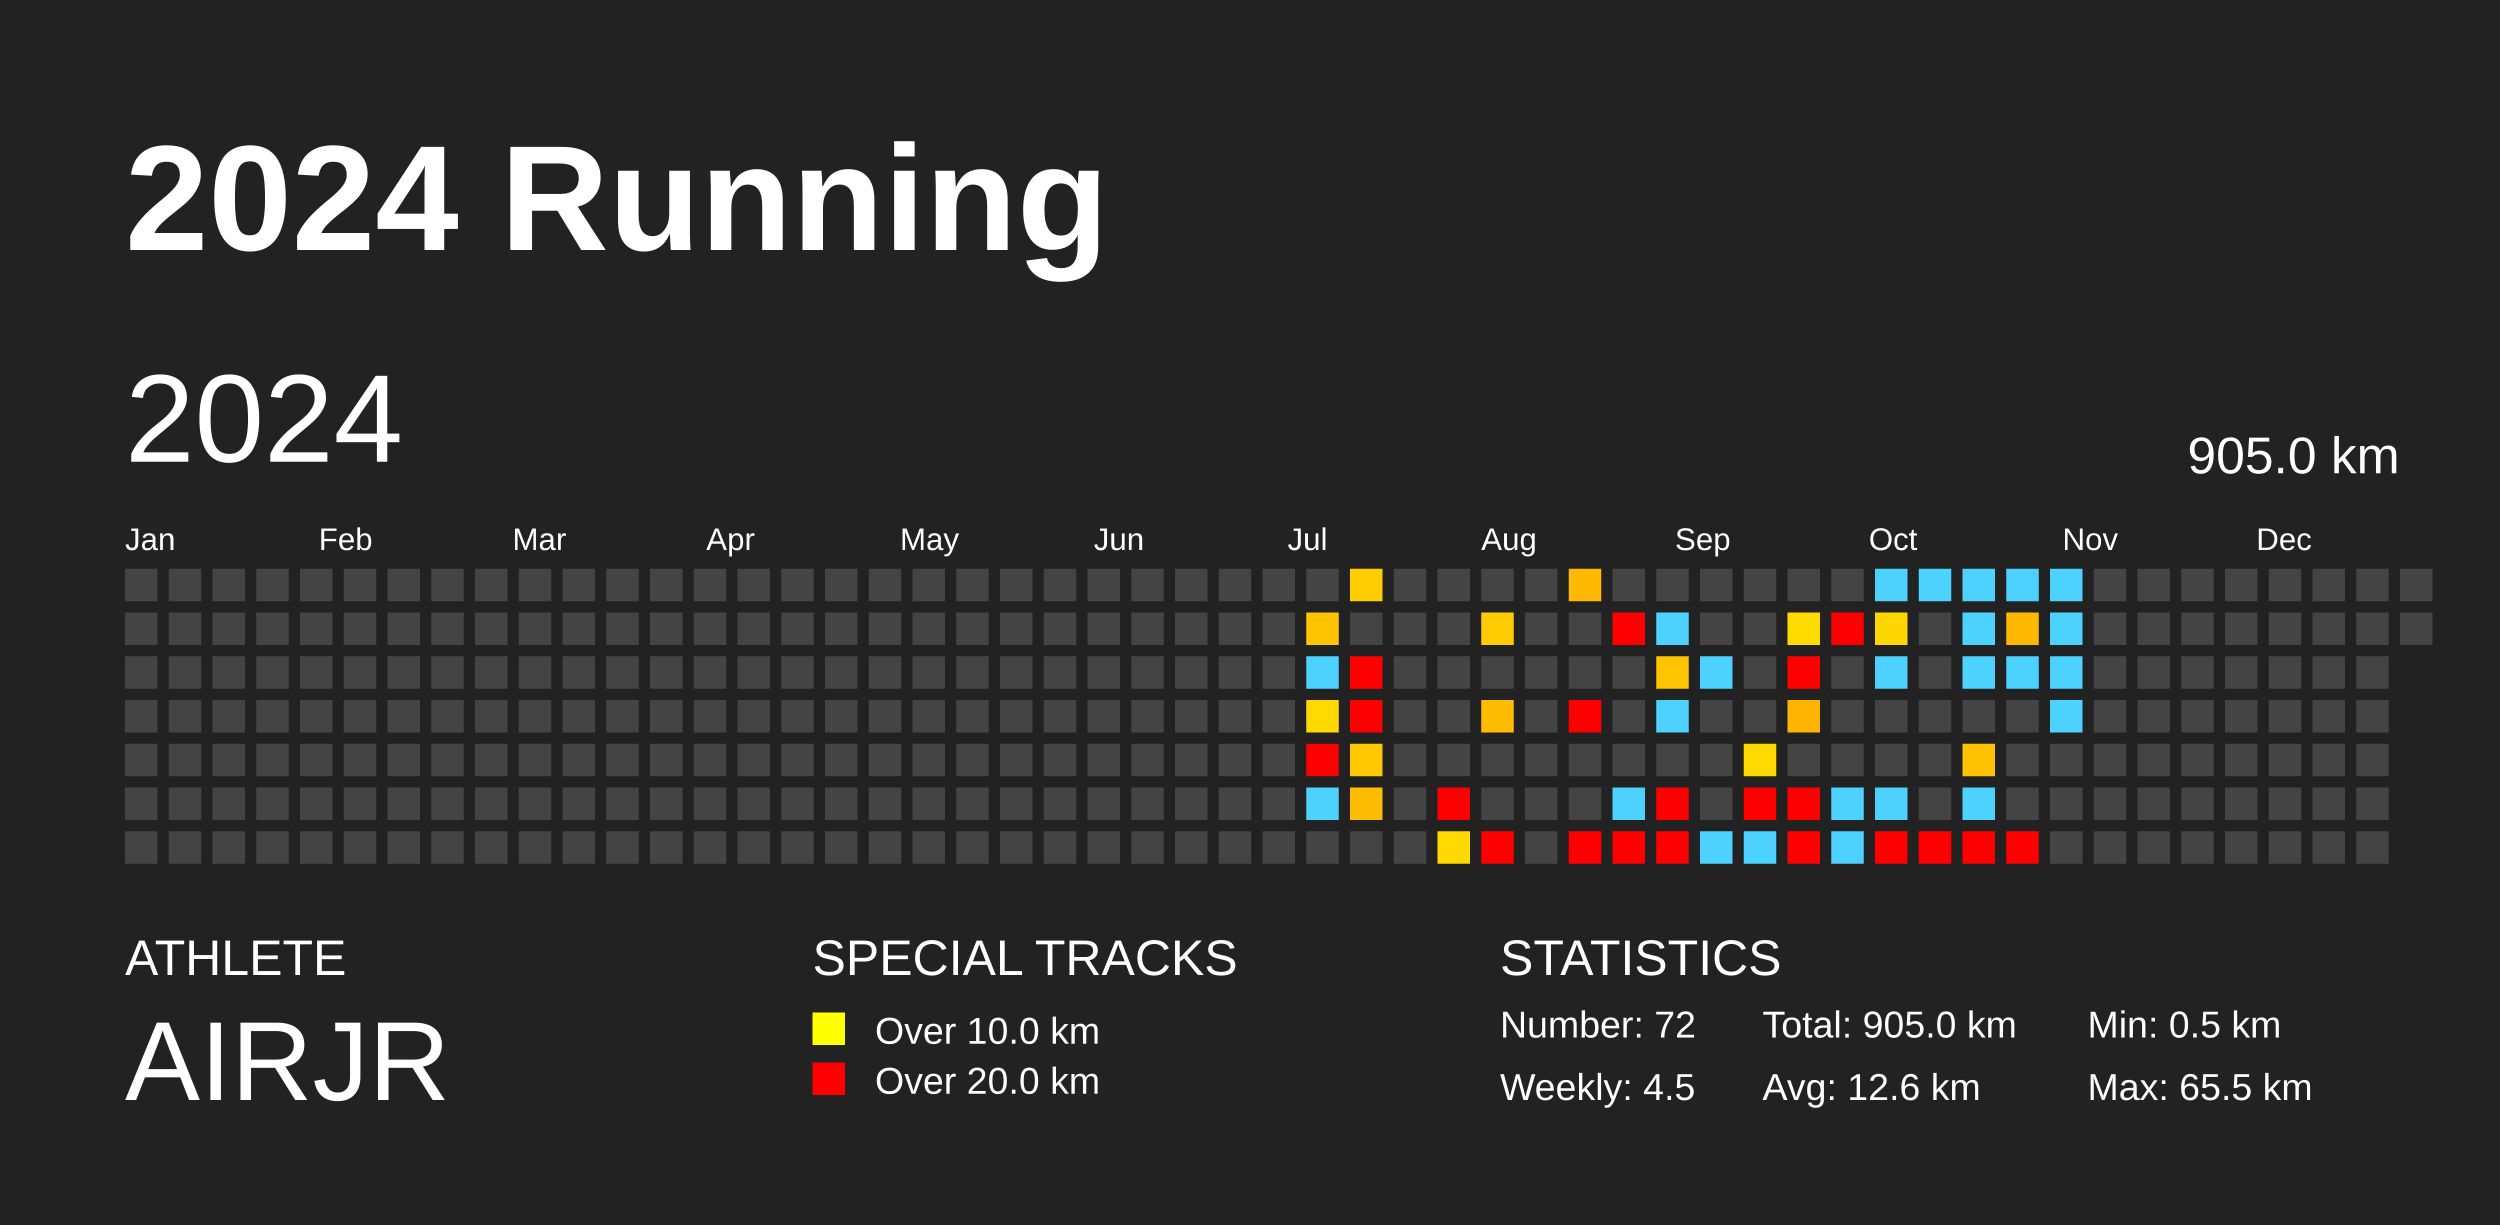
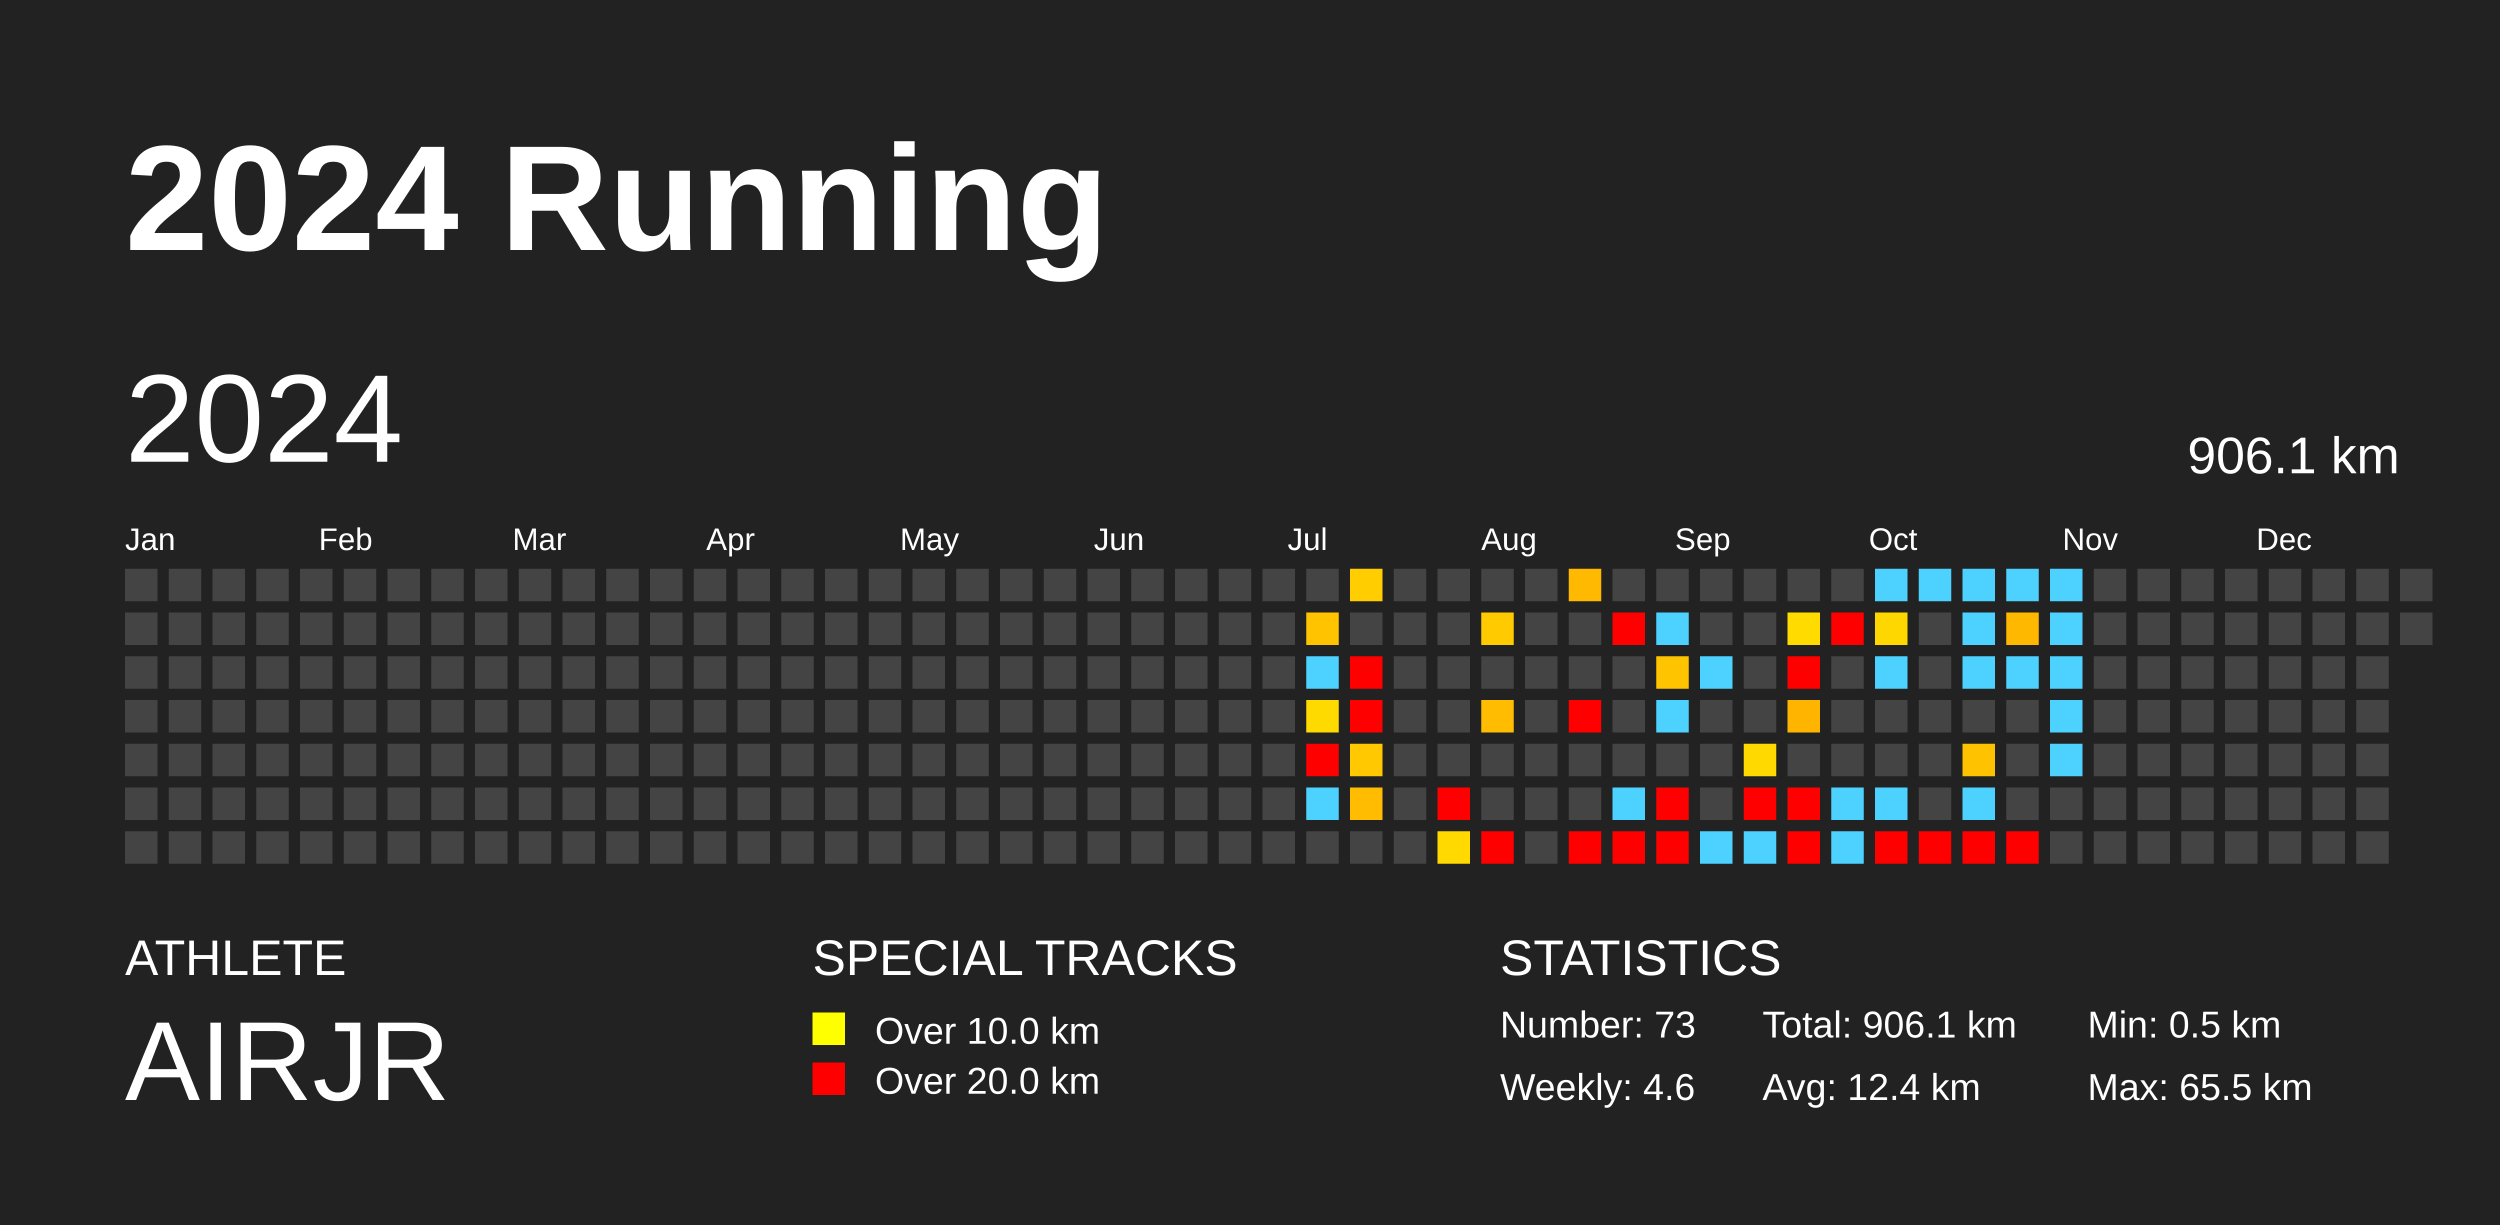
<svg xmlns="http://www.w3.org/2000/svg" baseProfile="full" height="98mm" version="1.1" viewBox="0,0,200,98" width="200mm">
  <defs />
  <rect fill="#222222" height="98" width="200" x="0" y="0" />
  <text fill="#FFFFFF" style="font-size:12px; font-family:Arial; font-weight:bold;" x="10" y="20">2024 Running</text>
  <text fill="#FFFFFF" style="font-size:4px; font-family:Arial" x="10" y="78">ATHLETE</text>
  <text fill="#FFFFFF" style="font-size:9px; font-family:Arial" x="10" y="88">AIRJR</text>
  <text fill="#FFFFFF" style="font-size:4px; font-family:Arial" x="65" y="78">SPECIAL TRACKS</text>
  <rect fill="yellow" height="2.6" width="2.6" x="65" y="81" />
  <text fill="#FFFFFF" style="font-size:3px; font-family:Arial" x="70" y="83.5">Over 10.0 km</text>
  <rect fill="red" height="2.6" width="2.6" x="65" y="85" />
  <text fill="#FFFFFF" style="font-size:3px; font-family:Arial" x="70" y="87.5">Over 20.0 km</text>
  <text fill="#FFFFFF" style="font-size:4px; font-family:Arial" x="120" y="78">STATISTICS</text>
-   <text fill="#FFFFFF" style="font-size:3px; font-family:Arial" x="120" y="83">Number: 72</text>
-   <text fill="#FFFFFF" style="font-size:3px; font-family:Arial" x="120" y="88">Weekly: 4.5</text>
-   <text fill="#FFFFFF" style="font-size:3px; font-family:Arial" x="141" y="83">Total: 905.0 km</text>
-   <text fill="#FFFFFF" style="font-size:3px; font-family:Arial" x="141" y="88">Avg: 12.6 km</text>
+   <text fill="#FFFFFF" style="font-size:3px; font-family:Arial" x="120" y="83">Number: 73</text>
+   <text fill="#FFFFFF" style="font-size:3px; font-family:Arial" x="120" y="88">Weekly: 4.6</text>
+   <text fill="#FFFFFF" style="font-size:3px; font-family:Arial" x="141" y="83">Total: 906.1 km</text>
+   <text fill="#FFFFFF" style="font-size:3px; font-family:Arial" x="141" y="88">Avg: 12.4 km</text>
  <text fill="#FFFFFF" style="font-size:3px; font-family:Arial" x="167" y="83">Min: 0.5 km</text>
  <text fill="#FFFFFF" style="font-size:3px; font-family:Arial" x="167" y="88">Max: 65.5 km</text>
  <text dominant-baseline="hanging" fill="#FFFFFF" style="font-size:10.0px; font-family:Arial;" x="10" y="30">2024</text>
-   <text dominant-baseline="hanging" fill="#FFFFFF" style="font-size:4.125px; font-family:Arial;" x="175" y="35">905.0 km</text>
+   <text dominant-baseline="hanging" fill="#FFFFFF" style="font-size:4.125px; font-family:Arial;" x="175" y="35">906.1 km</text>
  <text fill="#FFFFFF" style="font-size:2.5px; font-family:Arial" x="10.0" y="44">Jan</text>
  <text fill="#FFFFFF" style="font-size:2.5px; font-family:Arial" x="25.5" y="44">Feb</text>
  <text fill="#FFFFFF" style="font-size:2.5px; font-family:Arial" x="41.0" y="44">Mar</text>
  <text fill="#FFFFFF" style="font-size:2.5px; font-family:Arial" x="56.5" y="44">Apr</text>
  <text fill="#FFFFFF" style="font-size:2.5px; font-family:Arial" x="72.0" y="44">May</text>
  <text fill="#FFFFFF" style="font-size:2.5px; font-family:Arial" x="87.5" y="44">Jun</text>
  <text fill="#FFFFFF" style="font-size:2.5px; font-family:Arial" x="103.0" y="44">Jul</text>
  <text fill="#FFFFFF" style="font-size:2.5px; font-family:Arial" x="118.5" y="44">Aug</text>
  <text fill="#FFFFFF" style="font-size:2.5px; font-family:Arial" x="134.0" y="44">Sep</text>
  <text fill="#FFFFFF" style="font-size:2.5px; font-family:Arial" x="149.5" y="44">Oct</text>
  <text fill="#FFFFFF" style="font-size:2.5px; font-family:Arial" x="165.0" y="44">Nov</text>
  <text fill="#FFFFFF" style="font-size:2.5px; font-family:Arial" x="180.5" y="44">Dec</text>
  <rect fill="#444444" height="2.6" width="2.6" x="10.0" y="45.5" />
  <rect fill="#444444" height="2.6" width="2.6" x="10.0" y="49.0" />
  <rect fill="#444444" height="2.6" width="2.6" x="10.0" y="52.5" />
  <rect fill="#444444" height="2.6" width="2.6" x="10.0" y="56.0" />
  <rect fill="#444444" height="2.6" width="2.6" x="10.0" y="59.5" />
  <rect fill="#444444" height="2.6" width="2.6" x="10.0" y="63.0" />
  <rect fill="#444444" height="2.6" width="2.6" x="10.0" y="66.5" />
  <rect fill="#444444" height="2.6" width="2.6" x="13.5" y="45.5" />
  <rect fill="#444444" height="2.6" width="2.6" x="13.5" y="49.0" />
  <rect fill="#444444" height="2.6" width="2.6" x="13.5" y="52.5" />
  <rect fill="#444444" height="2.6" width="2.6" x="13.5" y="56.0" />
  <rect fill="#444444" height="2.6" width="2.6" x="13.5" y="59.5" />
  <rect fill="#444444" height="2.6" width="2.6" x="13.5" y="63.0" />
  <rect fill="#444444" height="2.6" width="2.6" x="13.5" y="66.5" />
  <rect fill="#444444" height="2.6" width="2.6" x="17.0" y="45.5" />
  <rect fill="#444444" height="2.6" width="2.6" x="17.0" y="49.0" />
  <rect fill="#444444" height="2.6" width="2.6" x="17.0" y="52.5" />
  <rect fill="#444444" height="2.6" width="2.6" x="17.0" y="56.0" />
  <rect fill="#444444" height="2.6" width="2.6" x="17.0" y="59.5" />
  <rect fill="#444444" height="2.6" width="2.6" x="17.0" y="63.0" />
  <rect fill="#444444" height="2.6" width="2.6" x="17.0" y="66.5" />
  <rect fill="#444444" height="2.6" width="2.6" x="20.5" y="45.5" />
  <rect fill="#444444" height="2.6" width="2.6" x="20.5" y="49.0" />
  <rect fill="#444444" height="2.6" width="2.6" x="20.5" y="52.5" />
  <rect fill="#444444" height="2.6" width="2.6" x="20.5" y="56.0" />
  <rect fill="#444444" height="2.6" width="2.6" x="20.5" y="59.5" />
  <rect fill="#444444" height="2.6" width="2.6" x="20.5" y="63.0" />
  <rect fill="#444444" height="2.6" width="2.6" x="20.5" y="66.5" />
  <rect fill="#444444" height="2.6" width="2.6" x="24.0" y="45.5" />
  <rect fill="#444444" height="2.6" width="2.6" x="24.0" y="49.0" />
  <rect fill="#444444" height="2.6" width="2.6" x="24.0" y="52.5" />
  <rect fill="#444444" height="2.6" width="2.6" x="24.0" y="56.0" />
  <rect fill="#444444" height="2.6" width="2.6" x="24.0" y="59.5" />
  <rect fill="#444444" height="2.6" width="2.6" x="24.0" y="63.0" />
  <rect fill="#444444" height="2.6" width="2.6" x="24.0" y="66.5" />
  <rect fill="#444444" height="2.6" width="2.6" x="27.5" y="45.5" />
  <rect fill="#444444" height="2.6" width="2.6" x="27.5" y="49.0" />
  <rect fill="#444444" height="2.6" width="2.6" x="27.5" y="52.5" />
  <rect fill="#444444" height="2.6" width="2.6" x="27.5" y="56.0" />
  <rect fill="#444444" height="2.6" width="2.6" x="27.5" y="59.5" />
  <rect fill="#444444" height="2.6" width="2.6" x="27.5" y="63.0" />
  <rect fill="#444444" height="2.6" width="2.6" x="27.5" y="66.5" />
  <rect fill="#444444" height="2.6" width="2.6" x="31.0" y="45.5" />
  <rect fill="#444444" height="2.6" width="2.6" x="31.0" y="49.0" />
  <rect fill="#444444" height="2.6" width="2.6" x="31.0" y="52.5" />
  <rect fill="#444444" height="2.6" width="2.6" x="31.0" y="56.0" />
  <rect fill="#444444" height="2.6" width="2.6" x="31.0" y="59.5" />
  <rect fill="#444444" height="2.6" width="2.6" x="31.0" y="63.0" />
  <rect fill="#444444" height="2.6" width="2.6" x="31.0" y="66.5" />
  <rect fill="#444444" height="2.6" width="2.6" x="34.5" y="45.5" />
  <rect fill="#444444" height="2.6" width="2.6" x="34.5" y="49.0" />
  <rect fill="#444444" height="2.6" width="2.6" x="34.5" y="52.5" />
  <rect fill="#444444" height="2.6" width="2.6" x="34.5" y="56.0" />
  <rect fill="#444444" height="2.6" width="2.6" x="34.5" y="59.5" />
  <rect fill="#444444" height="2.6" width="2.6" x="34.5" y="63.0" />
  <rect fill="#444444" height="2.6" width="2.6" x="34.5" y="66.5" />
  <rect fill="#444444" height="2.6" width="2.6" x="38.0" y="45.5" />
  <rect fill="#444444" height="2.6" width="2.6" x="38.0" y="49.0" />
  <rect fill="#444444" height="2.6" width="2.6" x="38.0" y="52.5" />
  <rect fill="#444444" height="2.6" width="2.6" x="38.0" y="56.0" />
  <rect fill="#444444" height="2.6" width="2.6" x="38.0" y="59.5" />
  <rect fill="#444444" height="2.6" width="2.6" x="38.0" y="63.0" />
  <rect fill="#444444" height="2.6" width="2.6" x="38.0" y="66.5" />
  <rect fill="#444444" height="2.6" width="2.6" x="41.5" y="45.5" />
  <rect fill="#444444" height="2.6" width="2.6" x="41.5" y="49.0" />
  <rect fill="#444444" height="2.6" width="2.6" x="41.5" y="52.5" />
  <rect fill="#444444" height="2.6" width="2.6" x="41.5" y="56.0" />
  <rect fill="#444444" height="2.6" width="2.6" x="41.5" y="59.5" />
  <rect fill="#444444" height="2.6" width="2.6" x="41.5" y="63.0" />
  <rect fill="#444444" height="2.6" width="2.6" x="41.5" y="66.5" />
  <rect fill="#444444" height="2.6" width="2.6" x="45.0" y="45.5" />
  <rect fill="#444444" height="2.6" width="2.6" x="45.0" y="49.0" />
  <rect fill="#444444" height="2.6" width="2.6" x="45.0" y="52.5" />
  <rect fill="#444444" height="2.6" width="2.6" x="45.0" y="56.0" />
  <rect fill="#444444" height="2.6" width="2.6" x="45.0" y="59.5" />
  <rect fill="#444444" height="2.6" width="2.6" x="45.0" y="63.0" />
  <rect fill="#444444" height="2.6" width="2.6" x="45.0" y="66.5" />
  <rect fill="#444444" height="2.6" width="2.6" x="48.5" y="45.5" />
  <rect fill="#444444" height="2.6" width="2.6" x="48.5" y="49.0" />
  <rect fill="#444444" height="2.6" width="2.6" x="48.5" y="52.5" />
  <rect fill="#444444" height="2.6" width="2.6" x="48.5" y="56.0" />
  <rect fill="#444444" height="2.6" width="2.6" x="48.5" y="59.5" />
  <rect fill="#444444" height="2.6" width="2.6" x="48.5" y="63.0" />
  <rect fill="#444444" height="2.6" width="2.6" x="48.5" y="66.5" />
  <rect fill="#444444" height="2.6" width="2.6" x="52.0" y="45.5" />
  <rect fill="#444444" height="2.6" width="2.6" x="52.0" y="49.0" />
  <rect fill="#444444" height="2.6" width="2.6" x="52.0" y="52.5" />
  <rect fill="#444444" height="2.6" width="2.6" x="52.0" y="56.0" />
  <rect fill="#444444" height="2.6" width="2.6" x="52.0" y="59.5" />
  <rect fill="#444444" height="2.6" width="2.6" x="52.0" y="63.0" />
  <rect fill="#444444" height="2.6" width="2.6" x="52.0" y="66.5" />
  <rect fill="#444444" height="2.6" width="2.6" x="55.5" y="45.5" />
  <rect fill="#444444" height="2.6" width="2.6" x="55.5" y="49.0" />
  <rect fill="#444444" height="2.6" width="2.6" x="55.5" y="52.5" />
  <rect fill="#444444" height="2.6" width="2.6" x="55.5" y="56.0" />
  <rect fill="#444444" height="2.6" width="2.6" x="55.5" y="59.5" />
  <rect fill="#444444" height="2.6" width="2.6" x="55.5" y="63.0" />
  <rect fill="#444444" height="2.6" width="2.6" x="55.5" y="66.5" />
  <rect fill="#444444" height="2.6" width="2.6" x="59.0" y="45.5" />
  <rect fill="#444444" height="2.6" width="2.6" x="59.0" y="49.0" />
  <rect fill="#444444" height="2.6" width="2.6" x="59.0" y="52.5" />
  <rect fill="#444444" height="2.6" width="2.6" x="59.0" y="56.0" />
  <rect fill="#444444" height="2.6" width="2.6" x="59.0" y="59.5" />
  <rect fill="#444444" height="2.6" width="2.6" x="59.0" y="63.0" />
  <rect fill="#444444" height="2.6" width="2.6" x="59.0" y="66.5" />
  <rect fill="#444444" height="2.6" width="2.6" x="62.5" y="45.5" />
  <rect fill="#444444" height="2.6" width="2.6" x="62.5" y="49.0" />
  <rect fill="#444444" height="2.6" width="2.6" x="62.5" y="52.5" />
  <rect fill="#444444" height="2.6" width="2.6" x="62.5" y="56.0" />
  <rect fill="#444444" height="2.6" width="2.6" x="62.5" y="59.5" />
  <rect fill="#444444" height="2.6" width="2.6" x="62.5" y="63.0" />
  <rect fill="#444444" height="2.6" width="2.6" x="62.5" y="66.5" />
  <rect fill="#444444" height="2.6" width="2.6" x="66.0" y="45.5" />
  <rect fill="#444444" height="2.6" width="2.6" x="66.0" y="49.0" />
  <rect fill="#444444" height="2.6" width="2.6" x="66.0" y="52.5" />
  <rect fill="#444444" height="2.6" width="2.6" x="66.0" y="56.0" />
  <rect fill="#444444" height="2.6" width="2.6" x="66.0" y="59.5" />
  <rect fill="#444444" height="2.6" width="2.6" x="66.0" y="63.0" />
  <rect fill="#444444" height="2.6" width="2.6" x="66.0" y="66.5" />
  <rect fill="#444444" height="2.6" width="2.6" x="69.5" y="45.5" />
  <rect fill="#444444" height="2.6" width="2.6" x="69.5" y="49.0" />
  <rect fill="#444444" height="2.6" width="2.6" x="69.5" y="52.5" />
  <rect fill="#444444" height="2.6" width="2.6" x="69.5" y="56.0" />
  <rect fill="#444444" height="2.6" width="2.6" x="69.5" y="59.5" />
  <rect fill="#444444" height="2.6" width="2.6" x="69.5" y="63.0" />
  <rect fill="#444444" height="2.6" width="2.6" x="69.5" y="66.5" />
  <rect fill="#444444" height="2.6" width="2.6" x="73.0" y="45.5" />
  <rect fill="#444444" height="2.6" width="2.6" x="73.0" y="49.0" />
  <rect fill="#444444" height="2.6" width="2.6" x="73.0" y="52.5" />
  <rect fill="#444444" height="2.6" width="2.6" x="73.0" y="56.0" />
  <rect fill="#444444" height="2.6" width="2.6" x="73.0" y="59.5" />
  <rect fill="#444444" height="2.6" width="2.6" x="73.0" y="63.0" />
  <rect fill="#444444" height="2.6" width="2.6" x="73.0" y="66.5" />
  <rect fill="#444444" height="2.6" width="2.6" x="76.5" y="45.5" />
  <rect fill="#444444" height="2.6" width="2.6" x="76.5" y="49.0" />
  <rect fill="#444444" height="2.6" width="2.6" x="76.5" y="52.5" />
  <rect fill="#444444" height="2.6" width="2.6" x="76.5" y="56.0" />
  <rect fill="#444444" height="2.6" width="2.6" x="76.5" y="59.5" />
  <rect fill="#444444" height="2.6" width="2.6" x="76.5" y="63.0" />
  <rect fill="#444444" height="2.6" width="2.6" x="76.5" y="66.5" />
  <rect fill="#444444" height="2.6" width="2.6" x="80.0" y="45.5" />
  <rect fill="#444444" height="2.6" width="2.6" x="80.0" y="49.0" />
  <rect fill="#444444" height="2.6" width="2.6" x="80.0" y="52.5" />
  <rect fill="#444444" height="2.6" width="2.6" x="80.0" y="56.0" />
  <rect fill="#444444" height="2.6" width="2.6" x="80.0" y="59.5" />
  <rect fill="#444444" height="2.6" width="2.6" x="80.0" y="63.0" />
  <rect fill="#444444" height="2.6" width="2.6" x="80.0" y="66.5" />
  <rect fill="#444444" height="2.6" width="2.6" x="83.5" y="45.5" />
  <rect fill="#444444" height="2.6" width="2.6" x="83.5" y="49.0" />
  <rect fill="#444444" height="2.6" width="2.6" x="83.5" y="52.5" />
  <rect fill="#444444" height="2.6" width="2.6" x="83.5" y="56.0" />
  <rect fill="#444444" height="2.6" width="2.6" x="83.5" y="59.5" />
  <rect fill="#444444" height="2.6" width="2.6" x="83.5" y="63.0" />
  <rect fill="#444444" height="2.6" width="2.6" x="83.5" y="66.5" />
  <rect fill="#444444" height="2.6" width="2.6" x="87.0" y="45.5" />
  <rect fill="#444444" height="2.6" width="2.6" x="87.0" y="49.0" />
  <rect fill="#444444" height="2.6" width="2.6" x="87.0" y="52.5" />
  <rect fill="#444444" height="2.6" width="2.6" x="87.0" y="56.0" />
  <rect fill="#444444" height="2.6" width="2.6" x="87.0" y="59.5" />
  <rect fill="#444444" height="2.6" width="2.6" x="87.0" y="63.0" />
  <rect fill="#444444" height="2.6" width="2.6" x="87.0" y="66.5" />
  <rect fill="#444444" height="2.6" width="2.6" x="90.5" y="45.5" />
  <rect fill="#444444" height="2.6" width="2.6" x="90.5" y="49.0" />
  <rect fill="#444444" height="2.6" width="2.6" x="90.5" y="52.5" />
  <rect fill="#444444" height="2.6" width="2.6" x="90.5" y="56.0" />
  <rect fill="#444444" height="2.6" width="2.6" x="90.5" y="59.5" />
  <rect fill="#444444" height="2.6" width="2.6" x="90.5" y="63.0" />
  <rect fill="#444444" height="2.6" width="2.6" x="90.5" y="66.5" />
  <rect fill="#444444" height="2.6" width="2.6" x="94.0" y="45.5" />
  <rect fill="#444444" height="2.6" width="2.6" x="94.0" y="49.0" />
  <rect fill="#444444" height="2.6" width="2.6" x="94.0" y="52.5" />
  <rect fill="#444444" height="2.6" width="2.6" x="94.0" y="56.0" />
  <rect fill="#444444" height="2.6" width="2.6" x="94.0" y="59.5" />
  <rect fill="#444444" height="2.6" width="2.6" x="94.0" y="63.0" />
  <rect fill="#444444" height="2.6" width="2.6" x="94.0" y="66.5" />
  <rect fill="#444444" height="2.6" width="2.6" x="97.5" y="45.5" />
  <rect fill="#444444" height="2.6" width="2.6" x="97.5" y="49.0" />
  <rect fill="#444444" height="2.6" width="2.6" x="97.5" y="52.5" />
  <rect fill="#444444" height="2.6" width="2.6" x="97.5" y="56.0" />
  <rect fill="#444444" height="2.6" width="2.6" x="97.5" y="59.5" />
  <rect fill="#444444" height="2.6" width="2.6" x="97.5" y="63.0" />
  <rect fill="#444444" height="2.6" width="2.6" x="97.5" y="66.5" />
  <rect fill="#444444" height="2.6" width="2.6" x="101.0" y="45.5" />
  <rect fill="#444444" height="2.6" width="2.6" x="101.0" y="49.0" />
  <rect fill="#444444" height="2.6" width="2.6" x="101.0" y="52.5" />
  <rect fill="#444444" height="2.6" width="2.6" x="101.0" y="56.0" />
  <rect fill="#444444" height="2.6" width="2.6" x="101.0" y="59.5" />
  <rect fill="#444444" height="2.6" width="2.6" x="101.0" y="63.0" />
  <rect fill="#444444" height="2.6" width="2.6" x="101.0" y="66.5" />
  <rect fill="#444444" height="2.6" width="2.6" x="104.5" y="45.5" />
  <rect fill="#ffc300" height="2.6" width="2.6" x="104.5" y="49.0" />
  <rect fill="#4dd2ff" height="2.6" width="2.6" x="104.5" y="52.5" />
  <rect fill="#ffda00" height="2.6" width="2.6" x="104.5" y="56.0" />
  <rect fill="red" height="2.6" width="2.6" x="104.5" y="59.5" />
  <rect fill="#4dd2ff" height="2.6" width="2.6" x="104.5" y="63.0" />
  <rect fill="#444444" height="2.6" width="2.6" x="104.5" y="66.5" />
  <rect fill="#ffcd00" height="2.6" width="2.6" x="108.0" y="45.5" />
  <rect fill="#444444" height="2.6" width="2.6" x="108.0" y="49.0" />
  <rect fill="red" height="2.6" width="2.6" x="108.0" y="52.5" />
  <rect fill="red" height="2.6" width="2.6" x="108.0" y="56.0" />
  <rect fill="#ffc800" height="2.6" width="2.6" x="108.0" y="59.5" />
  <rect fill="#ffbc00" height="2.6" width="2.6" x="108.0" y="63.0" />
  <rect fill="#444444" height="2.6" width="2.6" x="108.0" y="66.5" />
  <rect fill="#444444" height="2.6" width="2.6" x="111.5" y="45.5" />
  <rect fill="#444444" height="2.6" width="2.6" x="111.5" y="49.0" />
  <rect fill="#444444" height="2.6" width="2.6" x="111.5" y="52.5" />
  <rect fill="#444444" height="2.6" width="2.6" x="111.5" y="56.0" />
  <rect fill="#444444" height="2.6" width="2.6" x="111.5" y="59.5" />
  <rect fill="#444444" height="2.6" width="2.6" x="111.5" y="63.0" />
  <rect fill="#444444" height="2.6" width="2.6" x="111.5" y="66.5" />
  <rect fill="#444444" height="2.6" width="2.6" x="115.0" y="45.5" />
  <rect fill="#444444" height="2.6" width="2.6" x="115.0" y="49.0" />
  <rect fill="#444444" height="2.6" width="2.6" x="115.0" y="52.5" />
  <rect fill="#444444" height="2.6" width="2.6" x="115.0" y="56.0" />
  <rect fill="#444444" height="2.6" width="2.6" x="115.0" y="59.5" />
  <rect fill="red" height="2.6" width="2.6" x="115.0" y="63.0" />
  <rect fill="#ffd900" height="2.6" width="2.6" x="115.0" y="66.5" />
  <rect fill="#444444" height="2.6" width="2.6" x="118.5" y="45.5" />
  <rect fill="#ffcb00" height="2.6" width="2.6" x="118.5" y="49.0" />
  <rect fill="#444444" height="2.6" width="2.6" x="118.5" y="52.5" />
  <rect fill="#ffbc00" height="2.6" width="2.6" x="118.5" y="56.0" />
  <rect fill="#444444" height="2.6" width="2.6" x="118.5" y="59.5" />
  <rect fill="#444444" height="2.6" width="2.6" x="118.5" y="63.0" />
  <rect fill="red" height="2.6" width="2.6" x="118.5" y="66.5" />
  <rect fill="#444444" height="2.6" width="2.6" x="122.0" y="45.5" />
  <rect fill="#444444" height="2.6" width="2.6" x="122.0" y="49.0" />
  <rect fill="#444444" height="2.6" width="2.6" x="122.0" y="52.5" />
  <rect fill="#444444" height="2.6" width="2.6" x="122.0" y="56.0" />
  <rect fill="#444444" height="2.6" width="2.6" x="122.0" y="59.5" />
  <rect fill="#444444" height="2.6" width="2.6" x="122.0" y="63.0" />
  <rect fill="#444444" height="2.6" width="2.6" x="122.0" y="66.5" />
  <rect fill="#ffb900" height="2.6" width="2.6" x="125.5" y="45.5" />
  <rect fill="#444444" height="2.6" width="2.6" x="125.5" y="49.0" />
  <rect fill="#444444" height="2.6" width="2.6" x="125.5" y="52.5" />
  <rect fill="red" height="2.6" width="2.6" x="125.5" y="56.0" />
  <rect fill="#444444" height="2.6" width="2.6" x="125.5" y="59.5" />
  <rect fill="#444444" height="2.6" width="2.6" x="125.5" y="63.0" />
  <rect fill="red" height="2.6" width="2.6" x="125.5" y="66.5" />
  <rect fill="#444444" height="2.6" width="2.6" x="129.0" y="45.5" />
  <rect fill="red" height="2.6" width="2.6" x="129.0" y="49.0" />
  <rect fill="#444444" height="2.6" width="2.6" x="129.0" y="52.5" />
  <rect fill="#444444" height="2.6" width="2.6" x="129.0" y="56.0" />
  <rect fill="#444444" height="2.6" width="2.6" x="129.0" y="59.5" />
  <rect fill="#4dd2ff" height="2.6" width="2.6" x="129.0" y="63.0" />
  <rect fill="red" height="2.6" width="2.6" x="129.0" y="66.5" />
  <rect fill="#444444" height="2.6" width="2.6" x="132.5" y="45.5" />
  <rect fill="#4dd2ff" height="2.6" width="2.6" x="132.5" y="49.0" />
  <rect fill="#ffc400" height="2.6" width="2.6" x="132.5" y="52.5" />
  <rect fill="#4dd2ff" height="2.6" width="2.6" x="132.5" y="56.0" />
  <rect fill="#444444" height="2.6" width="2.6" x="132.5" y="59.5" />
  <rect fill="red" height="2.6" width="2.6" x="132.5" y="63.0" />
  <rect fill="red" height="2.6" width="2.6" x="132.5" y="66.5" />
  <rect fill="#444444" height="2.6" width="2.6" x="136.0" y="45.5" />
  <rect fill="#444444" height="2.6" width="2.6" x="136.0" y="49.0" />
  <rect fill="#4dd2ff" height="2.6" width="2.6" x="136.0" y="52.5" />
  <rect fill="#444444" height="2.6" width="2.6" x="136.0" y="56.0" />
  <rect fill="#444444" height="2.6" width="2.6" x="136.0" y="59.5" />
  <rect fill="#444444" height="2.6" width="2.6" x="136.0" y="63.0" />
  <rect fill="#4dd2ff" height="2.6" width="2.6" x="136.0" y="66.5" />
  <rect fill="#444444" height="2.6" width="2.6" x="139.5" y="45.5" />
  <rect fill="#444444" height="2.6" width="2.6" x="139.5" y="49.0" />
  <rect fill="#444444" height="2.6" width="2.6" x="139.5" y="52.5" />
  <rect fill="#444444" height="2.6" width="2.6" x="139.5" y="56.0" />
  <rect fill="#ffd900" height="2.6" width="2.6" x="139.5" y="59.5" />
  <rect fill="red" height="2.6" width="2.6" x="139.5" y="63.0" />
  <rect fill="#4dd2ff" height="2.6" width="2.6" x="139.5" y="66.5" />
  <rect fill="#444444" height="2.6" width="2.6" x="143.0" y="45.5" />
  <rect fill="#ffdb00" height="2.6" width="2.6" x="143.0" y="49.0" />
  <rect fill="red" height="2.6" width="2.6" x="143.0" y="52.5" />
  <rect fill="#ffb500" height="2.6" width="2.6" x="143.0" y="56.0" />
  <rect fill="#444444" height="2.6" width="2.6" x="143.0" y="59.5" />
  <rect fill="red" height="2.6" width="2.6" x="143.0" y="63.0" />
  <rect fill="red" height="2.6" width="2.6" x="143.0" y="66.5" />
  <rect fill="#444444" height="2.6" width="2.6" x="146.5" y="45.5" />
  <rect fill="red" height="2.6" width="2.6" x="146.5" y="49.0" />
  <rect fill="#444444" height="2.6" width="2.6" x="146.5" y="52.5" />
  <rect fill="#444444" height="2.6" width="2.6" x="146.5" y="56.0" />
  <rect fill="#444444" height="2.6" width="2.6" x="146.5" y="59.5" />
  <rect fill="#4dd2ff" height="2.6" width="2.6" x="146.5" y="63.0" />
  <rect fill="#4dd2ff" height="2.6" width="2.6" x="146.5" y="66.5" />
  <rect fill="#4dd2ff" height="2.6" width="2.6" x="150.0" y="45.5" />
  <rect fill="#ffd700" height="2.6" width="2.6" x="150.0" y="49.0" />
  <rect fill="#4dd2ff" height="2.6" width="2.6" x="150.0" y="52.5" />
  <rect fill="#444444" height="2.6" width="2.6" x="150.0" y="56.0" />
  <rect fill="#444444" height="2.6" width="2.6" x="150.0" y="59.5" />
  <rect fill="#4dd2ff" height="2.6" width="2.6" x="150.0" y="63.0" />
  <rect fill="red" height="2.6" width="2.6" x="150.0" y="66.5" />
  <rect fill="#4dd2ff" height="2.6" width="2.6" x="153.5" y="45.5" />
  <rect fill="#444444" height="2.6" width="2.6" x="153.5" y="49.0" />
  <rect fill="#444444" height="2.6" width="2.6" x="153.5" y="52.5" />
  <rect fill="#444444" height="2.6" width="2.6" x="153.5" y="56.0" />
  <rect fill="#444444" height="2.6" width="2.6" x="153.5" y="59.5" />
  <rect fill="#444444" height="2.6" width="2.6" x="153.5" y="63.0" />
  <rect fill="red" height="2.6" width="2.6" x="153.5" y="66.5" />
  <rect fill="#4dd2ff" height="2.6" width="2.6" x="157.0" y="45.5" />
  <rect fill="#4dd2ff" height="2.6" width="2.6" x="157.0" y="49.0" />
  <rect fill="#4dd2ff" height="2.6" width="2.6" x="157.0" y="52.5" />
  <rect fill="#444444" height="2.6" width="2.6" x="157.0" y="56.0" />
  <rect fill="#ffc200" height="2.6" width="2.6" x="157.0" y="59.5" />
  <rect fill="#4dd2ff" height="2.6" width="2.6" x="157.0" y="63.0" />
  <rect fill="red" height="2.6" width="2.6" x="157.0" y="66.5" />
  <rect fill="#4dd2ff" height="2.6" width="2.6" x="160.5" y="45.5" />
  <rect fill="#ffb800" height="2.6" width="2.6" x="160.5" y="49.0" />
  <rect fill="#4dd2ff" height="2.6" width="2.6" x="160.5" y="52.5" />
  <rect fill="#444444" height="2.6" width="2.6" x="160.5" y="56.0" />
  <rect fill="#444444" height="2.6" width="2.6" x="160.5" y="59.5" />
  <rect fill="#444444" height="2.6" width="2.6" x="160.5" y="63.0" />
  <rect fill="red" height="2.6" width="2.6" x="160.5" y="66.5" />
  <rect fill="#4dd2ff" height="2.6" width="2.6" x="164.0" y="45.5" />
  <rect fill="#4dd2ff" height="2.6" width="2.6" x="164.0" y="49.0" />
  <rect fill="#4dd2ff" height="2.6" width="2.6" x="164.0" y="52.5" />
  <rect fill="#4dd2ff" height="2.6" width="2.6" x="164.0" y="56.0" />
-   <rect fill="#444444" height="2.6" width="2.6" x="164.0" y="59.5" />
+   <rect fill="#4dd2ff" height="2.6" width="2.6" x="164.0" y="59.5" />
  <rect fill="#444444" height="2.6" width="2.6" x="164.0" y="63.0" />
  <rect fill="#444444" height="2.6" width="2.6" x="164.0" y="66.5" />
  <rect fill="#444444" height="2.6" width="2.6" x="167.5" y="45.5" />
  <rect fill="#444444" height="2.6" width="2.6" x="167.5" y="49.0" />
  <rect fill="#444444" height="2.6" width="2.6" x="167.5" y="52.5" />
  <rect fill="#444444" height="2.6" width="2.6" x="167.5" y="56.0" />
  <rect fill="#444444" height="2.6" width="2.6" x="167.5" y="59.5" />
  <rect fill="#444444" height="2.6" width="2.6" x="167.5" y="63.0" />
  <rect fill="#444444" height="2.6" width="2.6" x="167.5" y="66.5" />
  <rect fill="#444444" height="2.6" width="2.6" x="171.0" y="45.5" />
  <rect fill="#444444" height="2.6" width="2.6" x="171.0" y="49.0" />
  <rect fill="#444444" height="2.6" width="2.6" x="171.0" y="52.5" />
  <rect fill="#444444" height="2.6" width="2.6" x="171.0" y="56.0" />
  <rect fill="#444444" height="2.6" width="2.6" x="171.0" y="59.5" />
  <rect fill="#444444" height="2.6" width="2.6" x="171.0" y="63.0" />
  <rect fill="#444444" height="2.6" width="2.6" x="171.0" y="66.5" />
  <rect fill="#444444" height="2.6" width="2.6" x="174.5" y="45.5" />
  <rect fill="#444444" height="2.6" width="2.6" x="174.5" y="49.0" />
  <rect fill="#444444" height="2.6" width="2.6" x="174.5" y="52.5" />
  <rect fill="#444444" height="2.6" width="2.6" x="174.5" y="56.0" />
  <rect fill="#444444" height="2.6" width="2.6" x="174.5" y="59.5" />
  <rect fill="#444444" height="2.6" width="2.6" x="174.5" y="63.0" />
  <rect fill="#444444" height="2.6" width="2.6" x="174.5" y="66.5" />
  <rect fill="#444444" height="2.6" width="2.6" x="178.0" y="45.5" />
  <rect fill="#444444" height="2.6" width="2.6" x="178.0" y="49.0" />
  <rect fill="#444444" height="2.6" width="2.6" x="178.0" y="52.5" />
  <rect fill="#444444" height="2.6" width="2.6" x="178.0" y="56.0" />
  <rect fill="#444444" height="2.6" width="2.6" x="178.0" y="59.5" />
  <rect fill="#444444" height="2.6" width="2.6" x="178.0" y="63.0" />
  <rect fill="#444444" height="2.6" width="2.6" x="178.0" y="66.5" />
  <rect fill="#444444" height="2.6" width="2.6" x="181.5" y="45.5" />
  <rect fill="#444444" height="2.6" width="2.6" x="181.5" y="49.0" />
  <rect fill="#444444" height="2.6" width="2.6" x="181.5" y="52.5" />
  <rect fill="#444444" height="2.6" width="2.6" x="181.5" y="56.0" />
  <rect fill="#444444" height="2.6" width="2.6" x="181.5" y="59.5" />
  <rect fill="#444444" height="2.6" width="2.6" x="181.5" y="63.0" />
  <rect fill="#444444" height="2.6" width="2.6" x="181.5" y="66.5" />
  <rect fill="#444444" height="2.6" width="2.6" x="185.0" y="45.5" />
  <rect fill="#444444" height="2.6" width="2.6" x="185.0" y="49.0" />
  <rect fill="#444444" height="2.6" width="2.6" x="185.0" y="52.5" />
  <rect fill="#444444" height="2.6" width="2.6" x="185.0" y="56.0" />
  <rect fill="#444444" height="2.6" width="2.6" x="185.0" y="59.5" />
  <rect fill="#444444" height="2.6" width="2.6" x="185.0" y="63.0" />
  <rect fill="#444444" height="2.6" width="2.6" x="185.0" y="66.5" />
  <rect fill="#444444" height="2.6" width="2.6" x="188.5" y="45.5" />
  <rect fill="#444444" height="2.6" width="2.6" x="188.5" y="49.0" />
  <rect fill="#444444" height="2.6" width="2.6" x="188.5" y="52.5" />
  <rect fill="#444444" height="2.6" width="2.6" x="188.5" y="56.0" />
  <rect fill="#444444" height="2.6" width="2.6" x="188.5" y="59.5" />
  <rect fill="#444444" height="2.6" width="2.6" x="188.5" y="63.0" />
  <rect fill="#444444" height="2.6" width="2.6" x="188.5" y="66.5" />
  <rect fill="#444444" height="2.6" width="2.6" x="192.0" y="45.5" />
  <rect fill="#444444" height="2.6" width="2.6" x="192.0" y="49.0" />
</svg>
